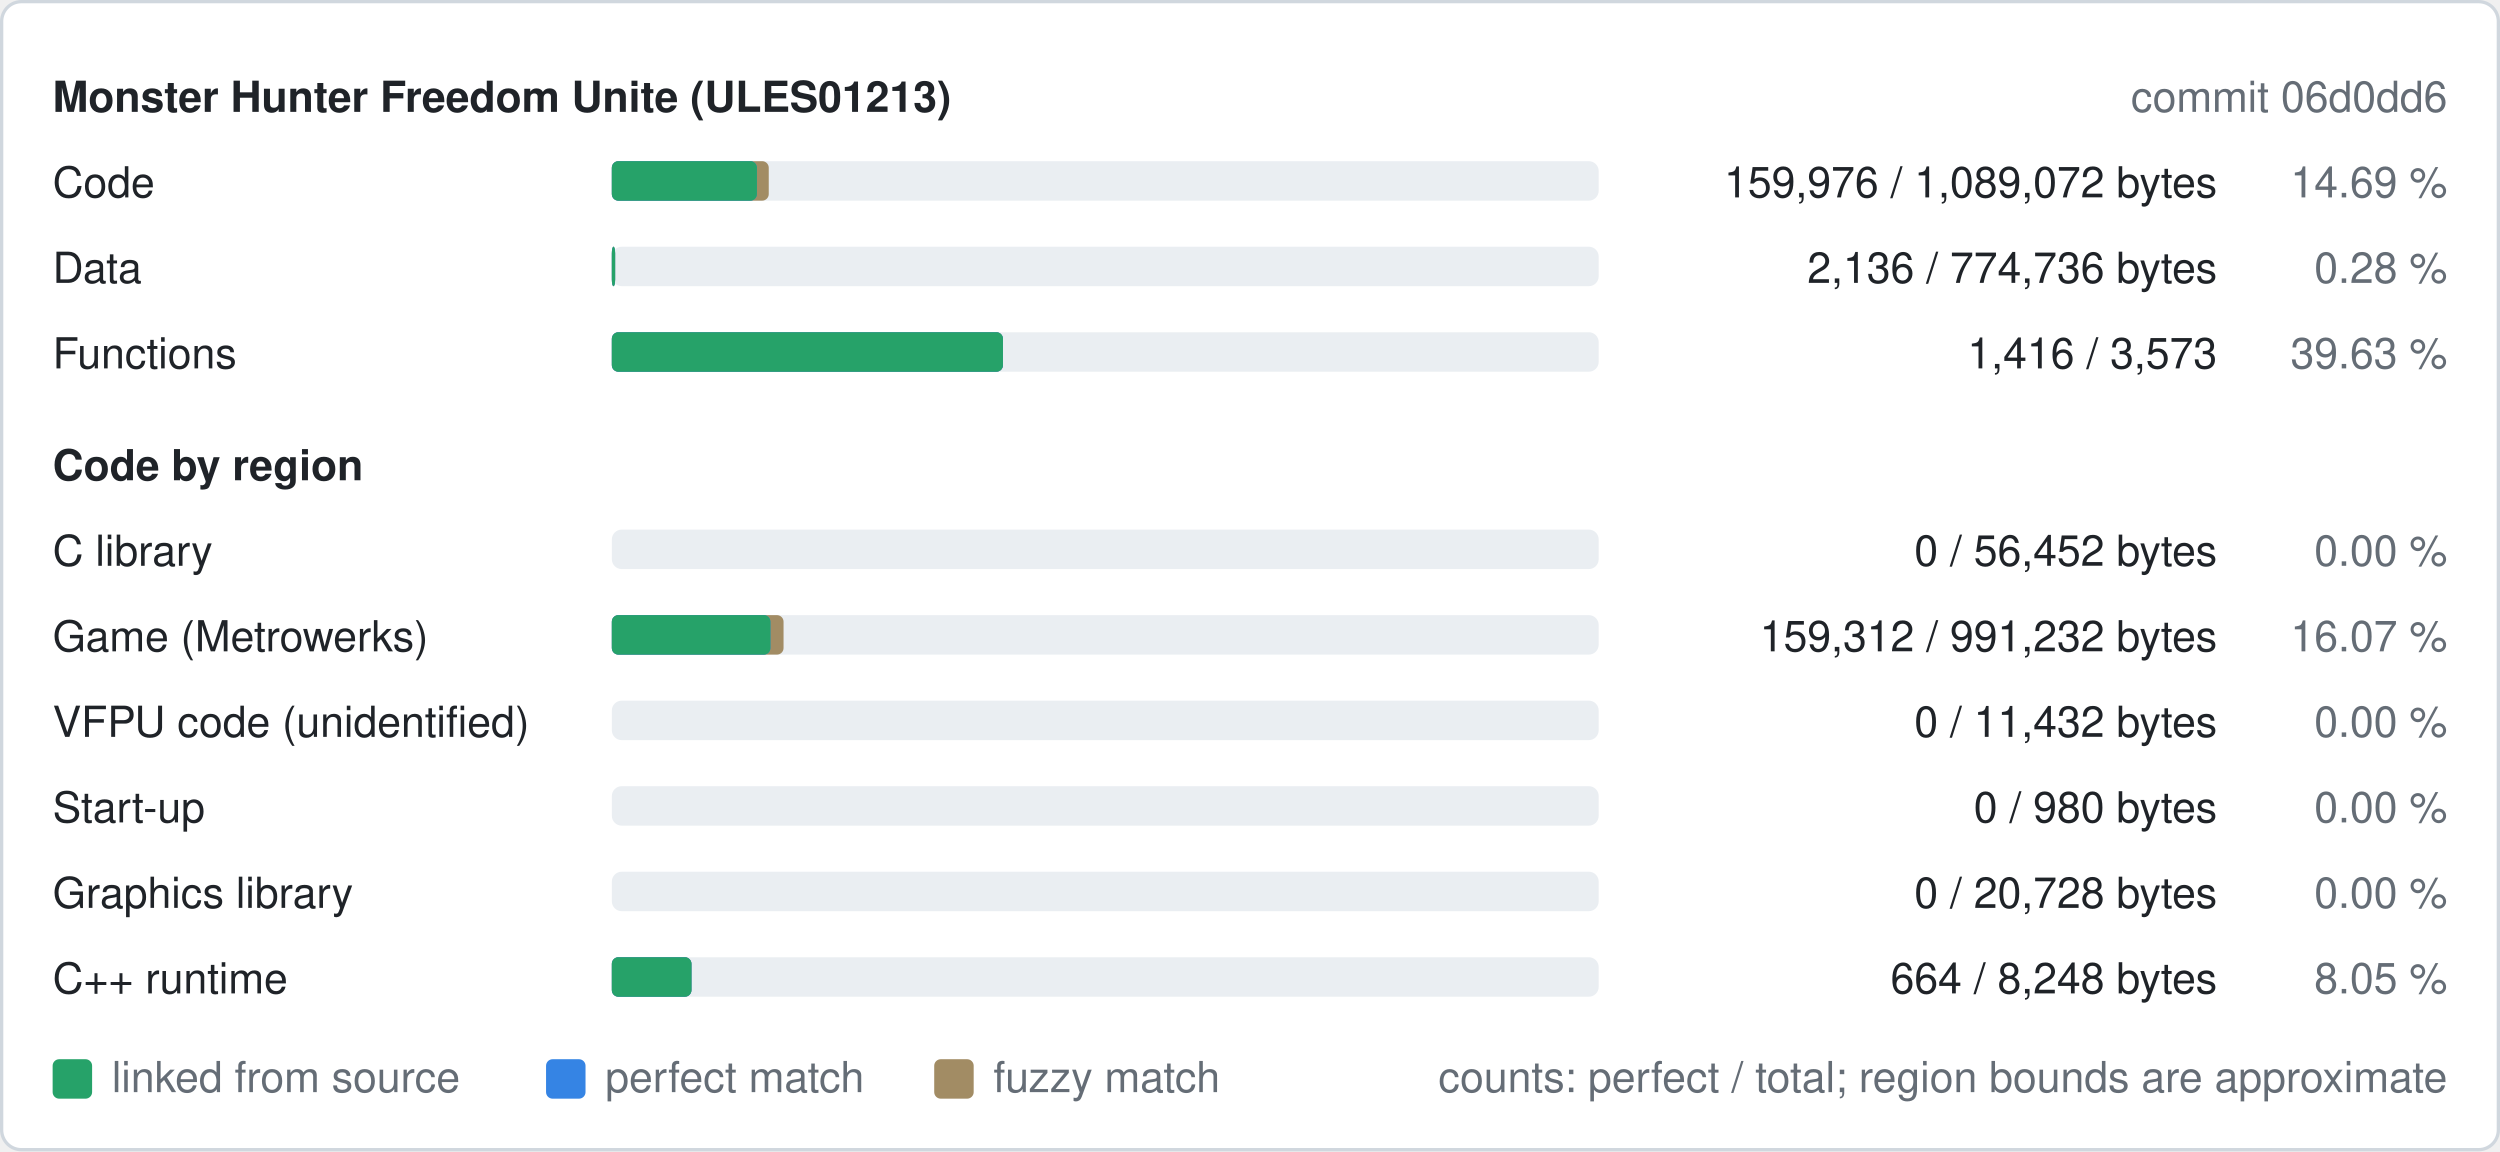
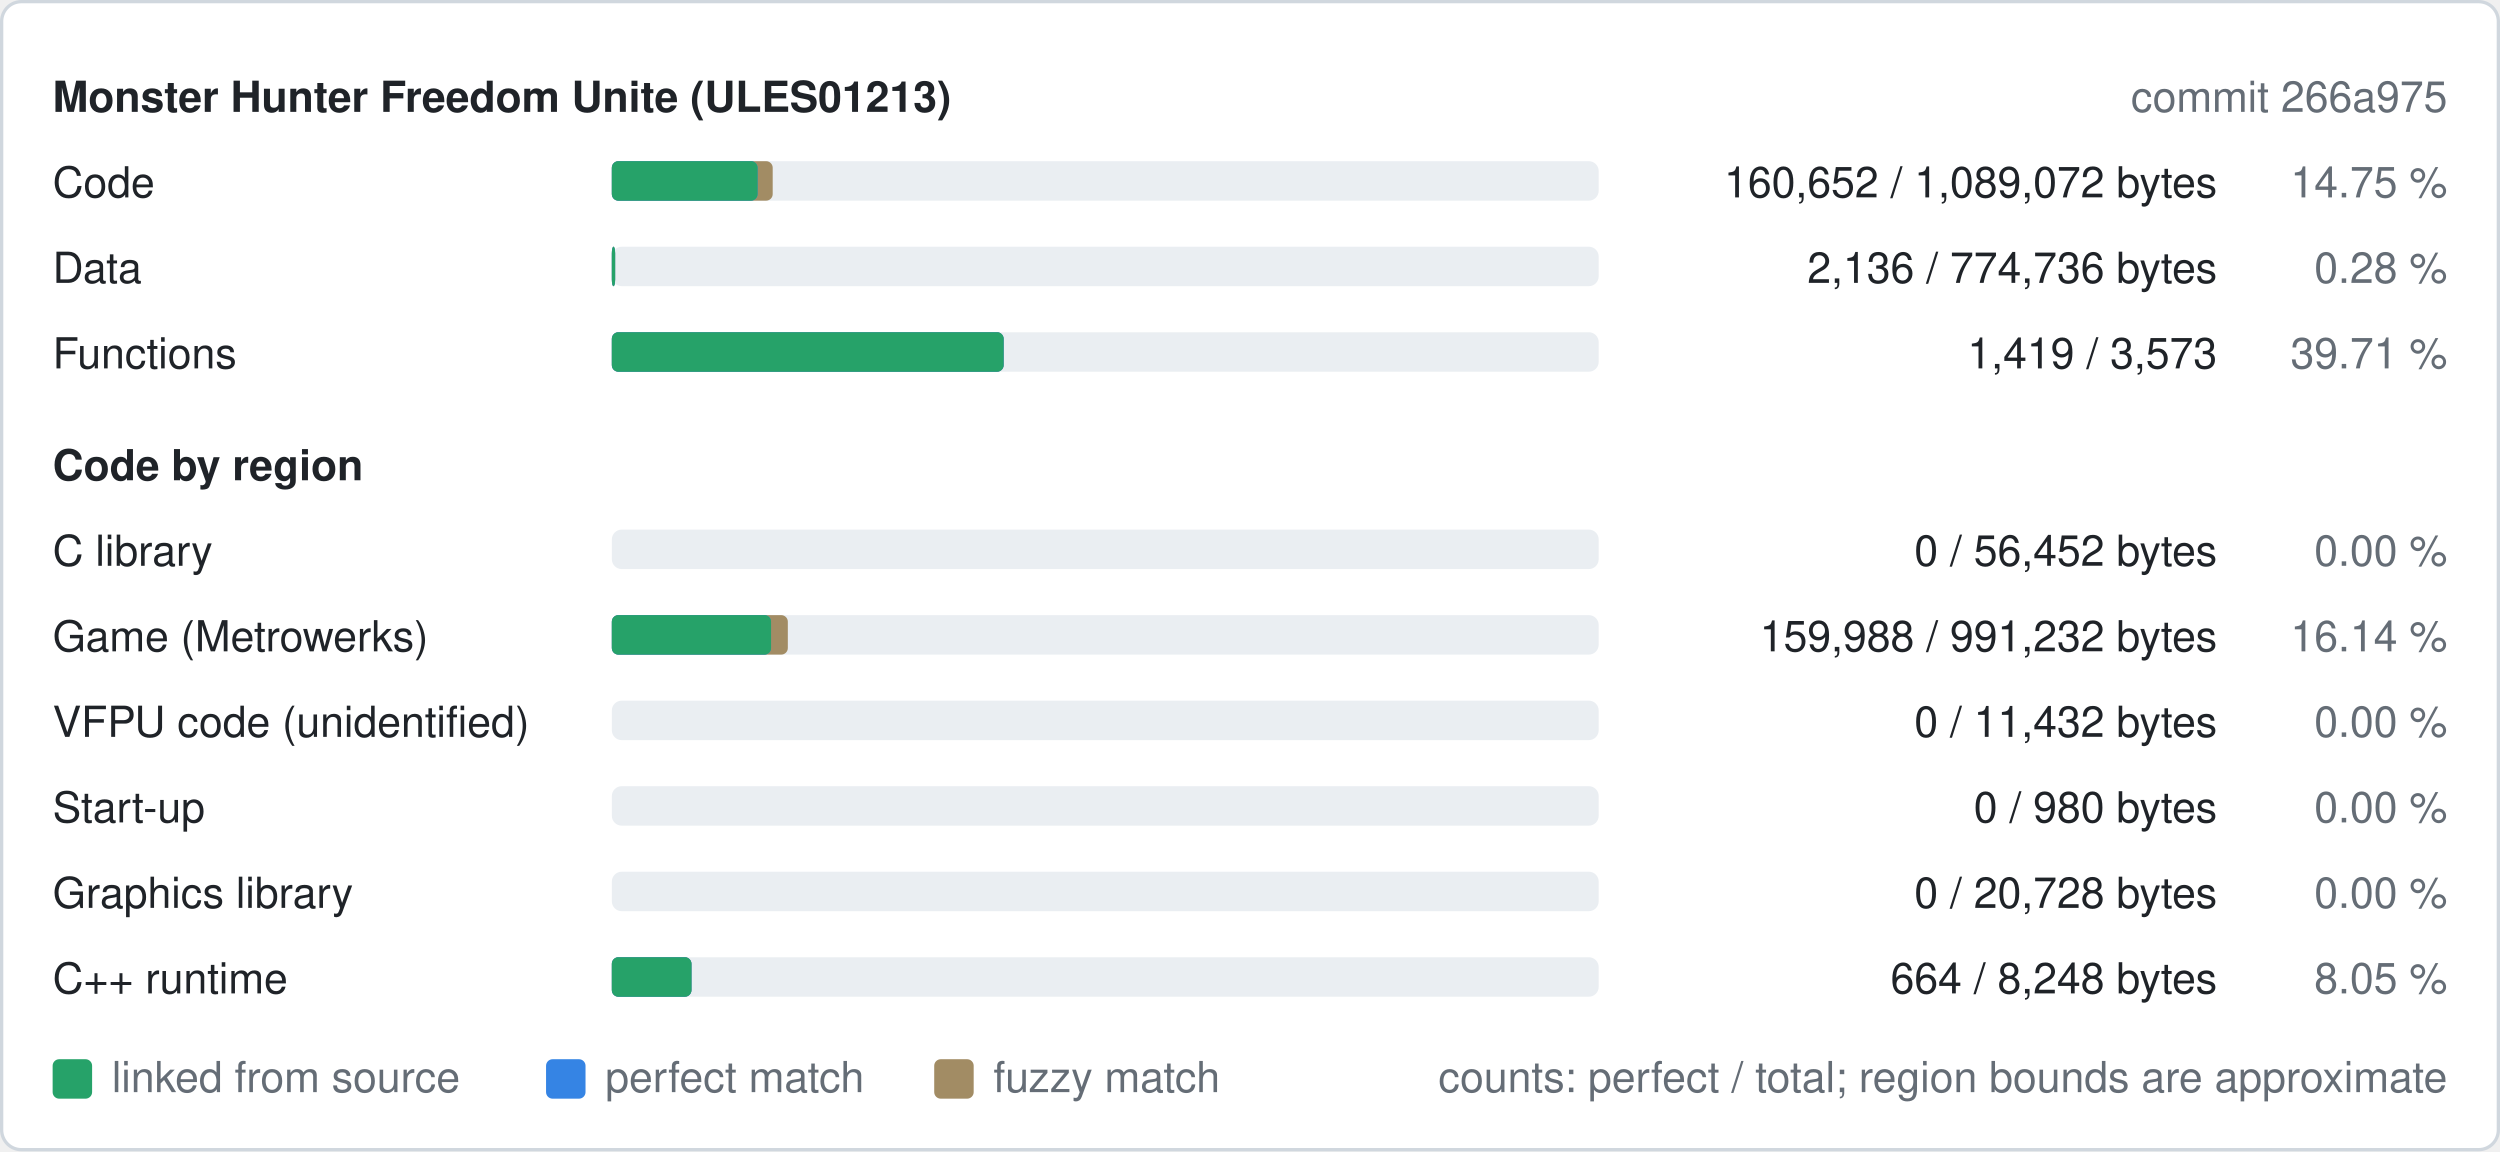
<svg xmlns="http://www.w3.org/2000/svg" width="760" height="350" viewBox="0 0 760 350" role="img" aria-label="Decompilation progress of ULES01213">
  <style>
text{font-family:-apple-system,BlinkMacSystemFont,"Segoe UI",Helvetica,Arial,sans-serif;font-size:13px}
.b{font-weight:600}
.bg{fill:#ffffff;stroke:#d0d7de}.t{fill:#1f2328}.m{fill:#656d76}.track{fill:#eaeef2}.fuzzy{fill:#a28c64}.perfect{fill:#3584e4}.linked{fill:#26a269}
@media (prefers-color-scheme: dark){.bg{fill:#0d1117;stroke:#30363d}.t{fill:#e6edf3}.m{fill:#8d96a0}.track{fill:#21262d}.fuzzy{fill:#a28c64}.perfect{fill:#3584e4}.linked{fill:#2ec27e}}
</style>
  <rect class="bg" x="0.5" y="0.5" width="759" height="349" rx="6" />
  <text class="t b" x="16" y="34">Monster Hunter Freedom Unite (ULES01213)</text>
-   <text class="m" x="744" y="34" text-anchor="end">commit 06d0dd6</text>
+   <text class="m" x="744" y="34" text-anchor="end">commit 266a975</text>
  <text class="t" x="16" y="60">Code</text>
  <rect class="track" x="186" y="49" width="300" height="12" rx="3" />
-   <rect class="fuzzy" x="186" y="49" width="47.7" height="12" rx="2" />
-   <rect class="perfect" x="186" y="49" width="44.1" height="12" rx="2" />
-   <rect class="linked" x="186" y="49" width="44.1" height="12" rx="2" />
-   <text class="t" x="674" y="60" text-anchor="end">159,976 / 1,089,072 bytes</text>
-   <text class="m" x="744" y="60" text-anchor="end">14.69 %</text>
+   <rect class="fuzzy" x="186" y="49" width="48.9" height="12" rx="2" />
+   <rect class="perfect" x="186" y="49" width="44.3" height="12" rx="2" />
+   <rect class="linked" x="186" y="49" width="44.3" height="12" rx="2" />
+   <text class="t" x="674" y="60" text-anchor="end">160,652 / 1,089,072 bytes</text>
+   <text class="m" x="744" y="60" text-anchor="end">14.75 %</text>
  <text class="t" x="16" y="86">Data</text>
  <rect class="track" x="186" y="75" width="300" height="12" rx="3" />
  <rect class="fuzzy" x="186" y="75" width="1.0" height="12" rx="2" />
  <rect class="perfect" x="186" y="75" width="1.0" height="12" rx="2" />
  <rect class="linked" x="186" y="75" width="1.0" height="12" rx="2" />
  <text class="t" x="674" y="86" text-anchor="end">2,136 / 774,736 bytes</text>
  <text class="m" x="744" y="86" text-anchor="end">0.28 %</text>
  <text class="t" x="16" y="112">Functions</text>
  <rect class="track" x="186" y="101" width="300" height="12" rx="3" />
-   <rect class="fuzzy" x="186" y="101" width="118.9" height="12" rx="2" />
-   <rect class="perfect" x="186" y="101" width="118.9" height="12" rx="2" />
-   <rect class="linked" x="186" y="101" width="118.9" height="12" rx="2" />
-   <text class="t" x="674" y="112" text-anchor="end">1,416 / 3,573</text>
-   <text class="m" x="744" y="112" text-anchor="end">39.63 %</text>
+   <rect class="fuzzy" x="186" y="101" width="119.1" height="12" rx="2" />
+   <rect class="perfect" x="186" y="101" width="119.1" height="12" rx="2" />
+   <rect class="linked" x="186" y="101" width="119.1" height="12" rx="2" />
+   <text class="t" x="674" y="112" text-anchor="end">1,419 / 3,573</text>
+   <text class="m" x="744" y="112" text-anchor="end">39.71 %</text>
  <text class="t b" x="16" y="146">Code by region</text>
  <text class="t" x="16" y="172">C library</text>
  <rect class="track" x="186" y="161" width="300" height="12" rx="3" />
  <text class="t" x="674" y="172" text-anchor="end">0 / 56,452 bytes</text>
  <text class="m" x="744" y="172" text-anchor="end">0.00 %</text>
  <text class="t" x="16" y="198">Game (Metrowerks)</text>
  <rect class="track" x="186" y="187" width="300" height="12" rx="3" />
-   <rect class="fuzzy" x="186" y="187" width="52.2" height="12" rx="2" />
-   <rect class="perfect" x="186" y="187" width="48.2" height="12" rx="2" />
-   <rect class="linked" x="186" y="187" width="48.2" height="12" rx="2" />
-   <text class="t" x="674" y="198" text-anchor="end">159,312 / 991,232 bytes</text>
-   <text class="m" x="744" y="198" text-anchor="end">16.07 %</text>
+   <rect class="fuzzy" x="186" y="187" width="53.5" height="12" rx="2" />
+   <rect class="perfect" x="186" y="187" width="48.4" height="12" rx="2" />
+   <rect class="linked" x="186" y="187" width="48.4" height="12" rx="2" />
+   <text class="t" x="674" y="198" text-anchor="end">159,988 / 991,232 bytes</text>
+   <text class="m" x="744" y="198" text-anchor="end">16.14 %</text>
  <text class="t" x="16" y="224">VFPU code (unidentified)</text>
  <rect class="track" x="186" y="213" width="300" height="12" rx="3" />
  <text class="t" x="674" y="224" text-anchor="end">0 / 11,432 bytes</text>
  <text class="m" x="744" y="224" text-anchor="end">0.00 %</text>
  <text class="t" x="16" y="250">Start-up</text>
  <rect class="track" x="186" y="239" width="300" height="12" rx="3" />
  <text class="t" x="674" y="250" text-anchor="end">0 / 980 bytes</text>
  <text class="m" x="744" y="250" text-anchor="end">0.00 %</text>
  <text class="t" x="16" y="276">Graphics library</text>
  <rect class="track" x="186" y="265" width="300" height="12" rx="3" />
  <text class="t" x="674" y="276" text-anchor="end">0 / 20,728 bytes</text>
  <text class="m" x="744" y="276" text-anchor="end">0.00 %</text>
  <text class="t" x="16" y="302">C++ runtime</text>
  <rect class="track" x="186" y="291" width="300" height="12" rx="3" />
  <rect class="fuzzy" x="186" y="291" width="24.2" height="12" rx="2" />
  <rect class="perfect" x="186" y="291" width="24.2" height="12" rx="2" />
  <rect class="linked" x="186" y="291" width="24.2" height="12" rx="2" />
  <text class="t" x="674" y="302" text-anchor="end">664 / 8,248 bytes</text>
  <text class="m" x="744" y="302" text-anchor="end">8.05 %</text>
  <rect class="linked" x="16" y="322" width="12" height="12" rx="2" />
  <text class="m" x="34" y="332">linked from source</text>
  <rect class="perfect" x="166" y="322" width="12" height="12" rx="2" />
  <text class="m" x="184" y="332">perfect match</text>
  <rect class="fuzzy" x="284" y="322" width="12" height="12" rx="2" />
  <text class="m" x="302" y="332">fuzzy match</text>
  <text class="m" x="744" y="332" text-anchor="end">counts: perfect / total; region bounds are approximate</text>
</svg>
